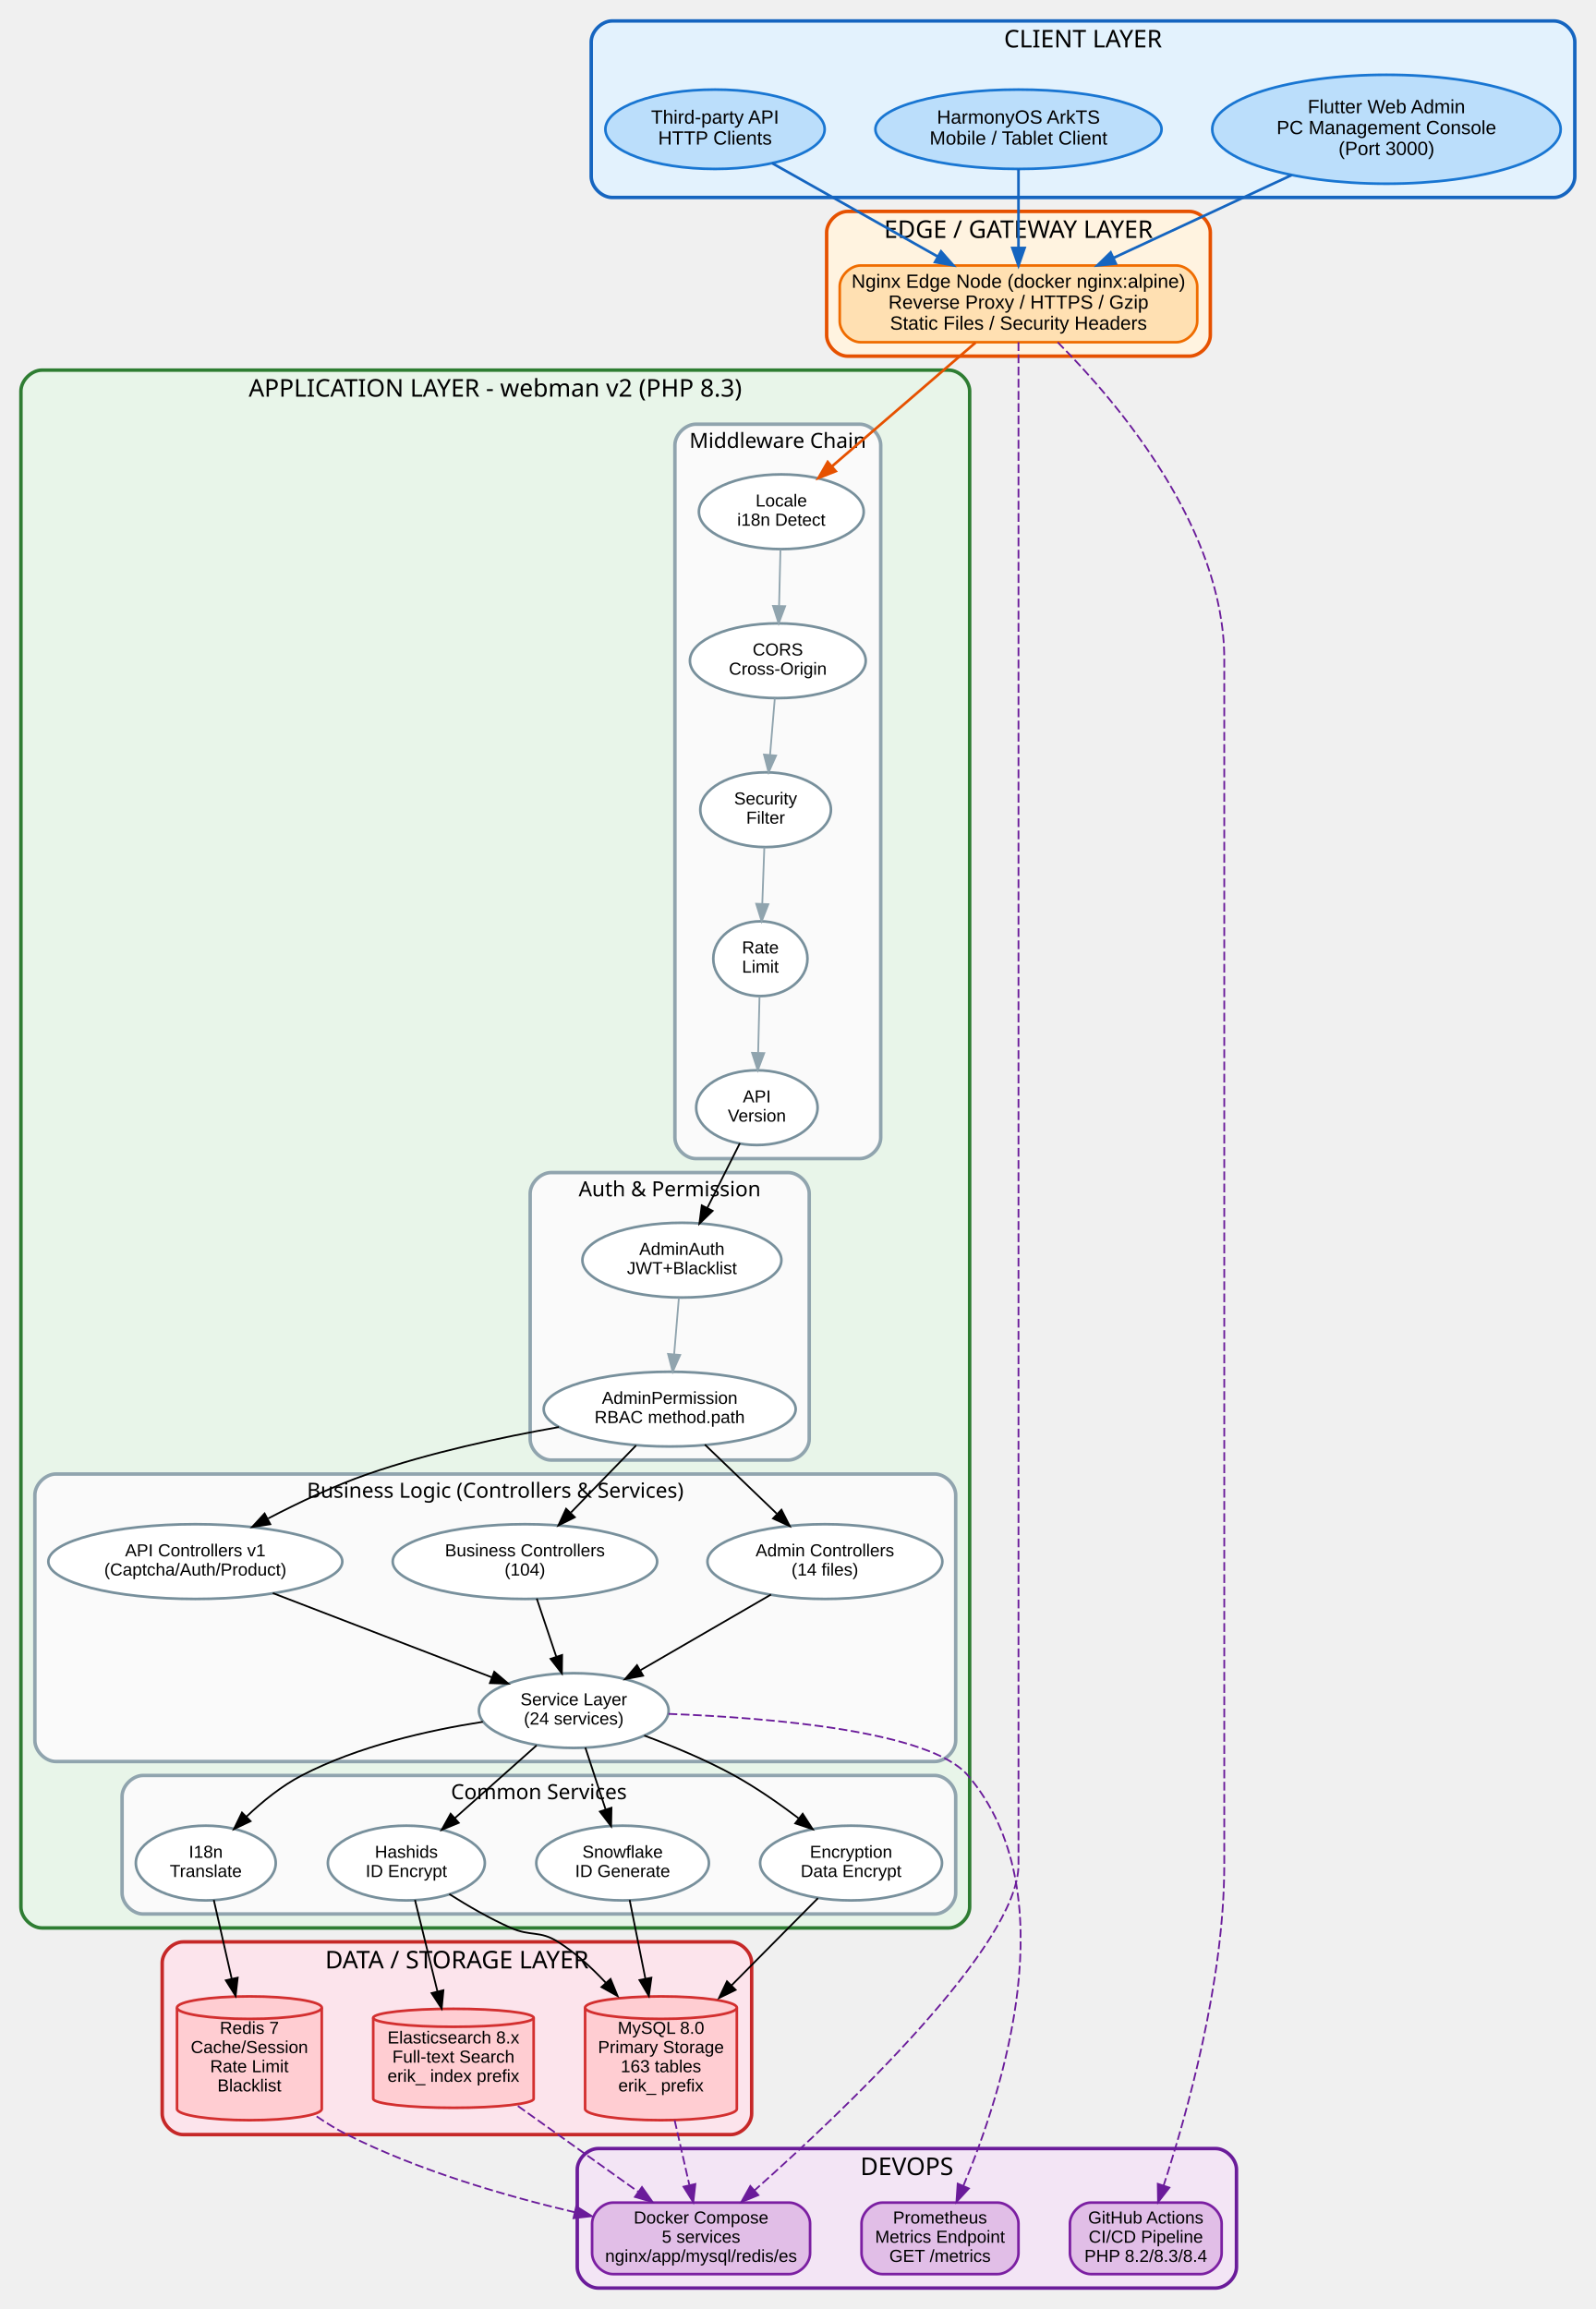
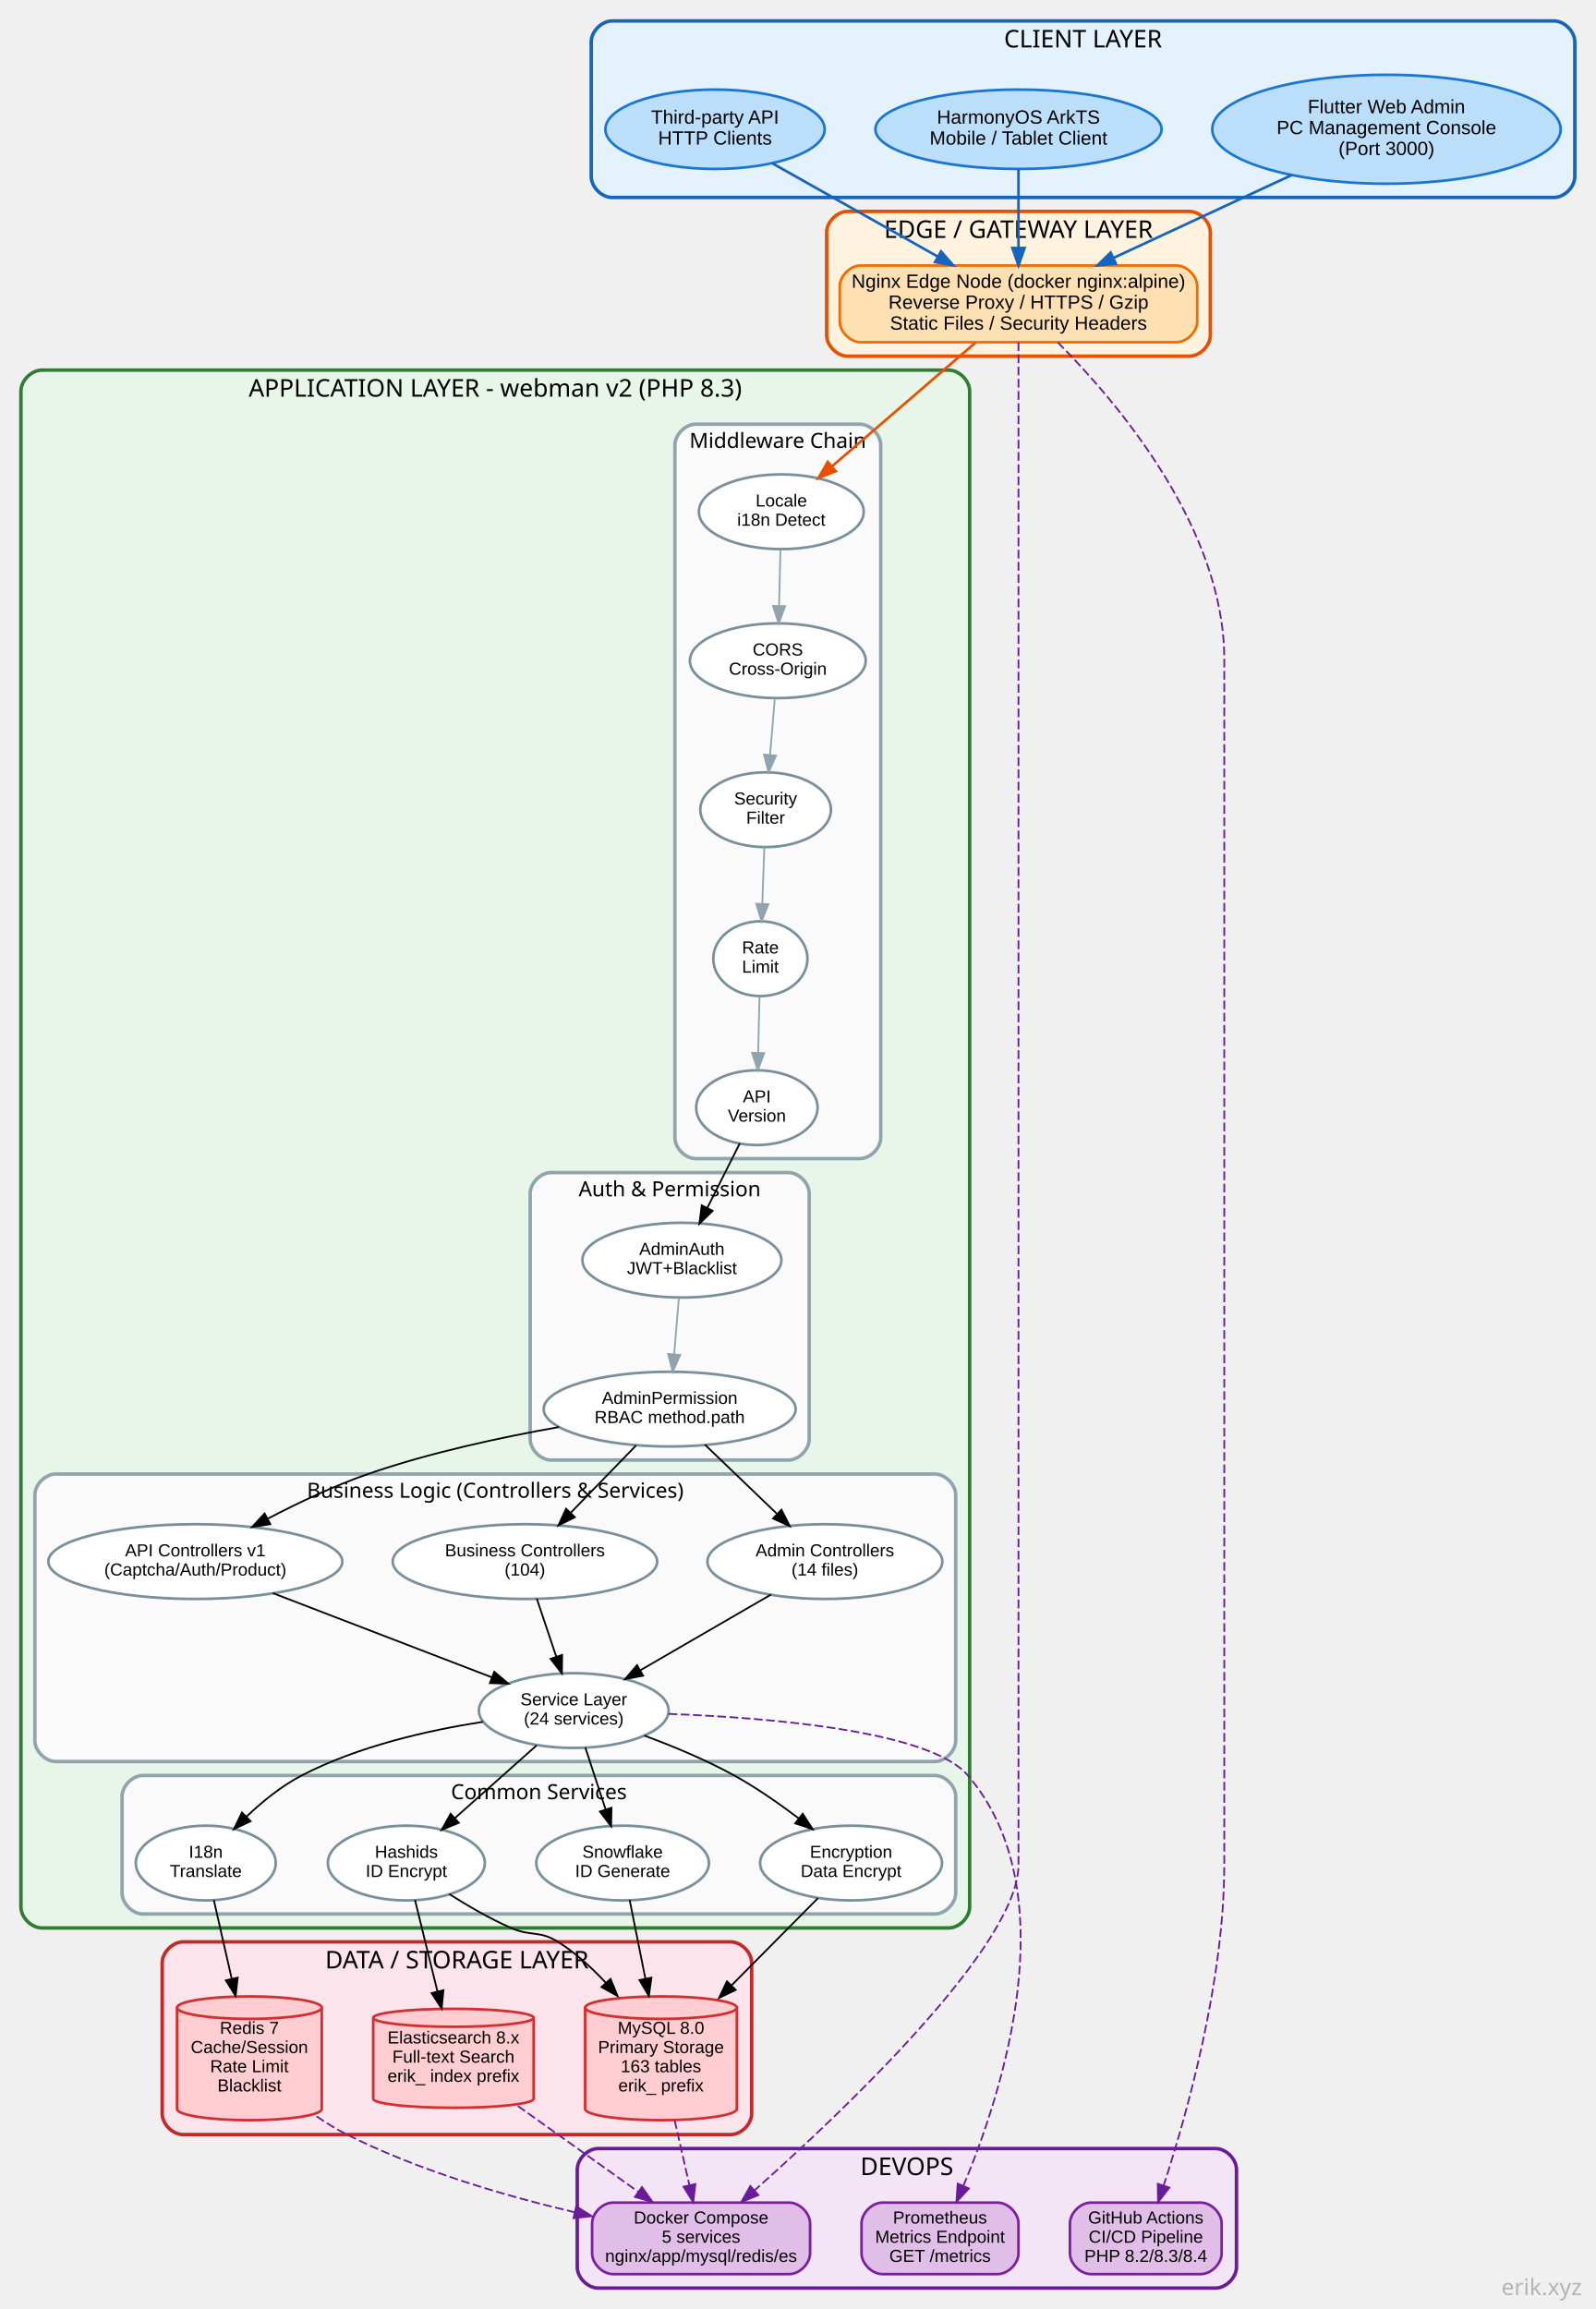
<svg xmlns="http://www.w3.org/2000/svg" width="915pt" height="1324pt" viewBox="0.00 0.00 915.00 1323.99">
  <g id="graph0" class="graph" transform="scale(1 1) rotate(0) translate(4 1319.99)">
    <g id="clust1" class="cluster">
      <path fill="#e3f2fd" stroke="#1565c0" stroke-width="2" d="M347,-1206.76C347,-1206.76 887,-1206.76 887,-1206.76 893,-1206.76 899,-1212.76 899,-1218.76 899,-1218.76 899,-1295.99 899,-1295.99 899,-1301.99 893,-1307.99 887,-1307.99 887,-1307.99 347,-1307.99 347,-1307.99 341,-1307.99 335,-1301.99 335,-1295.99 335,-1295.99 335,-1218.76 335,-1218.76 335,-1212.76 341,-1206.76 347,-1206.76" />
      <text text-anchor="middle" x="617" y="-1292.79" font-family="Arial Bold" font-size="14.00">CLIENT LAYER</text>
    </g>
    <g id="clust2" class="cluster">
      <path fill="#fff3e0" stroke="#e65100" stroke-width="2" d="M482,-1115.76C482,-1115.76 678,-1115.76 678,-1115.76 684,-1115.76 690,-1121.76 690,-1127.76 690,-1127.76 690,-1186.76 690,-1186.76 690,-1192.76 684,-1198.76 678,-1198.76 678,-1198.76 482,-1198.76 482,-1198.76 476,-1198.76 470,-1192.76 470,-1186.76 470,-1186.76 470,-1127.76 470,-1127.76 470,-1121.76 476,-1115.76 482,-1115.76" />
      <text text-anchor="middle" x="580" y="-1183.56" font-family="Arial Bold" font-size="14.00">EDGE / GATEWAY LAYER</text>
    </g>
    <g id="clust3" class="cluster">
      <path fill="#e8f5e9" stroke="#2e7d32" stroke-width="2" d="M20,-214.5C20,-214.5 540,-214.5 540,-214.5 546,-214.5 552,-220.5 552,-226.5 552,-226.5 552,-1095.76 552,-1095.76 552,-1101.76 546,-1107.76 540,-1107.76 540,-1107.76 20,-1107.76 20,-1107.76 14,-1107.76 8,-1101.76 8,-1095.76 8,-1095.76 8,-226.5 8,-226.5 8,-220.5 14,-214.5 20,-214.5" />
      <text text-anchor="middle" x="280" y="-1092.56" font-family="Arial Bold" font-size="14.00">APPLICATION LAYER - webman v2 (PHP 8.3)</text>
    </g>
    <g id="clust4" class="cluster">
      <path fill="#fafafa" stroke="#90a4ae" stroke-width="2" d="M395,-655.63C395,-655.63 489,-655.63 489,-655.63 495,-655.63 501,-661.63 501,-667.63 501,-667.63 501,-1064.76 501,-1064.76 501,-1070.76 495,-1076.76 489,-1076.76 489,-1076.76 395,-1076.76 395,-1076.76 389,-1076.76 383,-1070.76 383,-1064.76 383,-1064.76 383,-667.63 383,-667.63 383,-661.63 389,-655.63 395,-655.63" />
      <text text-anchor="middle" x="442" y="-1063.16" font-family="Arial Bold" font-size="12.00">Middleware Chain</text>
    </g>
    <g id="clust5" class="cluster">
      <path fill="#fafafa" stroke="#90a4ae" stroke-width="2" d="M312,-482.78C312,-482.78 448,-482.78 448,-482.78 454,-482.78 460,-488.78 460,-494.78 460,-494.78 460,-635.63 460,-635.63 460,-641.63 454,-647.63 448,-647.63 448,-647.63 312,-647.63 312,-647.63 306,-647.63 300,-641.63 300,-635.63 300,-635.63 300,-494.78 300,-494.78 300,-488.78 306,-482.78 312,-482.78" />
      <text text-anchor="middle" x="380" y="-634.03" font-family="Arial Bold" font-size="12.00">Auth &amp; Permission</text>
    </g>
    <g id="clust6" class="cluster">
      <path fill="#fafafa" stroke="#90a4ae" stroke-width="2" d="M28,-309.93C28,-309.93 532,-309.93 532,-309.93 538,-309.93 544,-315.93 544,-321.93 544,-321.93 544,-462.78 544,-462.78 544,-468.78 538,-474.78 532,-474.78 532,-474.78 28,-474.78 28,-474.78 22,-474.78 16,-468.78 16,-462.78 16,-462.78 16,-321.93 16,-321.93 16,-315.93 22,-309.93 28,-309.93" />
      <text text-anchor="middle" x="280" y="-461.18" font-family="Arial Bold" font-size="12.00">Business Logic (Controllers &amp; Services)</text>
    </g>
    <g id="clust7" class="cluster">
      <path fill="#fafafa" stroke="#90a4ae" stroke-width="2" d="M78,-222.5C78,-222.5 532,-222.5 532,-222.5 538,-222.5 544,-228.5 544,-234.5 544,-234.5 544,-289.93 544,-289.93 544,-295.93 538,-301.93 532,-301.93 532,-301.93 78,-301.93 78,-301.93 72,-301.93 66,-295.93 66,-289.93 66,-289.93 66,-234.5 66,-234.5 66,-228.5 72,-222.5 78,-222.5" />
      <text text-anchor="middle" x="305" y="-288.33" font-family="Arial Bold" font-size="12.00">Common Services</text>
    </g>
    <g id="clust8" class="cluster">
      <path fill="#fce4ec" stroke="#c62828" stroke-width="2" d="M101,-96C101,-96 415,-96 415,-96 421,-96 427,-102 427,-108 427,-108 427,-194.5 427,-194.5 427,-200.5 421,-206.5 415,-206.5 415,-206.5 101,-206.5 101,-206.5 95,-206.5 89,-200.5 89,-194.5 89,-194.5 89,-108 89,-108 89,-102 95,-96 101,-96" />
      <text text-anchor="middle" x="258" y="-191.3" font-family="Arial Bold" font-size="14.00">DATA / STORAGE LAYER</text>
    </g>
    <g id="clust9" class="cluster">
      <path fill="#f3e5f5" stroke="#6a1b9a" stroke-width="2" d="M339,-8C339,-8 693,-8 693,-8 699,-8 705,-14 705,-20 705,-20 705,-76 705,-76 705,-82 699,-88 693,-88 693,-88 339,-88 339,-88 333,-88 327,-82 327,-76 327,-76 327,-20 327,-20 327,-14 333,-8 339,-8" />
      <text text-anchor="middle" x="516" y="-72.8" font-family="Arial Bold" font-size="14.00">DEVOPS</text>
    </g>
    <g id="node1" class="node">
      <ellipse fill="#bbdefb" stroke="#1976d2" stroke-width="1.5" cx="791" cy="-1245.88" rx="99.9" ry="31.23" />
      <text text-anchor="middle" x="791" y="-1255.08" font-family="Arial" font-size="11.00">Flutter Web Admin</text>
      <text text-anchor="middle" x="791" y="-1243.08" font-family="Arial" font-size="11.00">PC Management Console</text>
      <text text-anchor="middle" x="791" y="-1231.08" font-family="Arial" font-size="11.00">(Port 3000)</text>
    </g>
    <g id="node4" class="node">
      <path fill="#ffe0b2" stroke="#ef6c00" stroke-width="1.5" d="M670.5,-1167.76C670.5,-1167.76 489.5,-1167.76 489.5,-1167.76 483.5,-1167.76 477.5,-1161.76 477.5,-1155.76 477.5,-1155.76 477.5,-1135.76 477.5,-1135.76 477.5,-1129.76 483.5,-1123.76 489.5,-1123.76 489.5,-1123.76 670.5,-1123.76 670.5,-1123.76 676.5,-1123.76 682.5,-1129.76 682.5,-1135.76 682.5,-1135.76 682.5,-1155.76 682.5,-1155.76 682.5,-1161.76 676.5,-1167.76 670.5,-1167.76" />
      <text text-anchor="middle" x="580" y="-1154.96" font-family="Arial" font-size="11.00">Nginx Edge Node (docker nginx:alpine)</text>
      <text text-anchor="middle" x="580" y="-1142.96" font-family="Arial" font-size="11.00">Reverse Proxy / HTTPS / Gzip</text>
      <text text-anchor="middle" x="580" y="-1130.96" font-family="Arial" font-size="11.00">Static Files / Security Headers</text>
    </g>
    <g id="edge17" class="edge">
      <path fill="none" stroke="#1565c0" stroke-width="1.5" d="M736.66,-1219.61C705.35,-1205.05 666.09,-1186.8 634.71,-1172.21" />
      <polygon fill="#1565c0" stroke="#1565c0" stroke-width="1.5" points="635.79,-1168.85 625.25,-1167.8 632.84,-1175.19 635.79,-1168.85" />
    </g>
    <g id="node2" class="node">
      <ellipse fill="#bbdefb" stroke="#1976d2" stroke-width="1.5" cx="580" cy="-1245.88" rx="82.05" ry="22.76" />
      <text text-anchor="middle" x="580" y="-1249.08" font-family="Arial" font-size="11.00">HarmonyOS ArkTS</text>
      <text text-anchor="middle" x="580" y="-1237.08" font-family="Arial" font-size="11.00">Mobile / Tablet Client</text>
    </g>
    <g id="edge18" class="edge">
      <path fill="none" stroke="#1565c0" stroke-width="1.5" d="M580,-1223.1C580,-1209.84 580,-1192.67 580,-1177.98" />
      <polygon fill="#1565c0" stroke="#1565c0" stroke-width="1.5" points="583.5,-1177.8 580,-1167.8 576.5,-1177.8 583.5,-1177.8" />
    </g>
    <g id="node3" class="node">
      <ellipse fill="#bbdefb" stroke="#1976d2" stroke-width="1.5" cx="406" cy="-1245.88" rx="62.87" ry="22.76" />
      <text text-anchor="middle" x="406" y="-1249.08" font-family="Arial" font-size="11.00">Third-party API</text>
      <text text-anchor="middle" x="406" y="-1237.08" font-family="Arial" font-size="11.00">HTTP Clients</text>
    </g>
    <g id="edge19" class="edge">
      <path fill="none" stroke="#1565c0" stroke-width="1.5" d="M438.73,-1226.42C465.49,-1211.33 503.67,-1189.81 533.59,-1172.93" />
      <polygon fill="#1565c0" stroke="#1565c0" stroke-width="1.5" points="535.59,-1175.82 542.59,-1167.86 532.16,-1169.72 535.59,-1175.82" />
    </g>
    <g id="node5" class="node">
      <ellipse fill="#ffffff" stroke="#78909c" stroke-width="1.5" cx="444" cy="-1026.55" rx="47.25" ry="21.43" />
      <text text-anchor="middle" x="444" y="-1029.55" font-family="Arial" font-size="10.00">Locale</text>
      <text text-anchor="middle" x="444" y="-1018.55" font-family="Arial" font-size="10.00">i18n Detect</text>
    </g>
    <g id="edge20" class="edge">
      <path fill="none" stroke="#e65100" stroke-width="1.5" d="M555.37,-1123.54C532.26,-1103.62 497.69,-1073.82 473.2,-1052.72" />
      <polygon fill="#e65100" stroke="#e65100" stroke-width="1.5" points="475.18,-1049.8 465.32,-1045.92 470.61,-1055.1 475.18,-1049.8" />
    </g>
    <g id="node23" class="node">
      <path fill="#e1bee7" stroke="#7b1fa2" stroke-width="1.5" d="M684.5,-57C684.5,-57 621.5,-57 621.5,-57 615.5,-57 609.5,-51 609.5,-45 609.5,-45 609.5,-28 609.5,-28 609.5,-22 615.5,-16 621.5,-16 621.5,-16 684.5,-16 684.5,-16 690.5,-16 696.5,-22 696.5,-28 696.5,-28 696.5,-45 696.5,-45 696.5,-51 690.5,-57 684.5,-57" />
      <text text-anchor="middle" x="653" y="-45" font-family="Arial" font-size="10.00">GitHub Actions</text>
      <text text-anchor="middle" x="653" y="-34" font-family="Arial" font-size="10.00">CI/CD Pipeline</text>
      <text text-anchor="middle" x="653" y="-23" font-family="Arial" font-size="10.00">PHP 8.2/8.3/8.4</text>
    </g>
    <g id="edge26" class="edge">
      <path fill="none" stroke="#6a1b9a" stroke-dasharray="5,2" d="M602.47,-1123.75C636.71,-1089.33 698,-1017.24 698,-942.12 698,-942.12 698,-942.12 698,-250.71 698,-183.75 676.49,-107.46 663.21,-66.75" />
      <polygon fill="#6a1b9a" stroke="#6a1b9a" points="666.51,-65.58 660.03,-57.2 659.87,-67.79 666.51,-65.58" />
    </g>
    <g id="node24" class="node">
      <path fill="#e1bee7" stroke="#7b1fa2" stroke-width="1.5" d="M448.5,-57C448.5,-57 347.5,-57 347.5,-57 341.5,-57 335.5,-51 335.5,-45 335.5,-45 335.5,-28 335.5,-28 335.5,-22 341.5,-16 347.5,-16 347.5,-16 448.5,-16 448.5,-16 454.5,-16 460.5,-22 460.5,-28 460.5,-28 460.5,-45 460.5,-45 460.5,-51 454.5,-57 448.5,-57" />
      <text text-anchor="middle" x="398" y="-45" font-family="Arial" font-size="10.00">Docker Compose</text>
      <text text-anchor="middle" x="398" y="-34" font-family="Arial" font-size="10.00">5 services</text>
      <text text-anchor="middle" x="398" y="-23" font-family="Arial" font-size="10.00">nginx/app/mysql/redis/es</text>
    </g>
    <g id="edge27" class="edge">
      <path fill="none" stroke="#6a1b9a" stroke-dasharray="5,2" d="M580,-1123.76C580,-1086.96 580,-1008.44 580,-942.12 580,-942.12 580,-942.12 580,-250.71 580,-204.65 480.5,-110.14 428.64,-64.01" />
      <polygon fill="#6a1b9a" stroke="#6a1b9a" points="430.86,-61.3 421.05,-57.3 426.23,-66.55 430.86,-61.3" />
    </g>
    <g id="node6" class="node">
      <ellipse fill="#ffffff" stroke="#78909c" stroke-width="1.5" cx="442" cy="-941.12" rx="50.41" ry="21.43" />
      <text text-anchor="middle" x="442" y="-944.12" font-family="Arial" font-size="10.00">CORS</text>
      <text text-anchor="middle" x="442" y="-933.12" font-family="Arial" font-size="10.00">Cross-Origin</text>
    </g>
    <g id="edge1" class="edge">
      <path fill="none" stroke="#90a4ae" d="M443.51,-1004.93C443.27,-995.23 442.99,-983.47 442.73,-972.76" />
      <polygon fill="#90a4ae" stroke="#90a4ae" points="446.23,-972.42 442.49,-962.51 439.23,-972.59 446.23,-972.42" />
    </g>
    <g id="node7" class="node">
      <ellipse fill="#ffffff" stroke="#78909c" stroke-width="1.5" cx="435" cy="-855.7" rx="37.45" ry="21.43" />
      <text text-anchor="middle" x="435" y="-858.7" font-family="Arial" font-size="10.00">Security</text>
      <text text-anchor="middle" x="435" y="-847.7" font-family="Arial" font-size="10.00">Filter</text>
    </g>
    <g id="edge2" class="edge">
      <path fill="none" stroke="#90a4ae" d="M440.27,-919.5C439.46,-909.8 438.47,-898.04 437.57,-887.33" />
      <polygon fill="#90a4ae" stroke="#90a4ae" points="441.03,-886.76 436.71,-877.08 434.06,-887.34 441.03,-886.76" />
    </g>
    <g id="node8" class="node">
      <ellipse fill="#ffffff" stroke="#78909c" stroke-width="1.5" cx="432" cy="-770.27" rx="27" ry="21.43" />
      <text text-anchor="middle" x="432" y="-773.27" font-family="Arial" font-size="10.00">Rate</text>
      <text text-anchor="middle" x="432" y="-762.27" font-family="Arial" font-size="10.00">Limit</text>
    </g>
    <g id="edge3" class="edge">
      <path fill="none" stroke="#90a4ae" d="M434.26,-834.08C433.91,-824.38 433.49,-812.61 433.1,-801.9" />
      <polygon fill="#90a4ae" stroke="#90a4ae" points="436.59,-801.52 432.73,-791.66 429.59,-801.78 436.59,-801.52" />
    </g>
    <g id="node9" class="node">
      <ellipse fill="#ffffff" stroke="#78909c" stroke-width="1.5" cx="430" cy="-684.85" rx="34.8" ry="21.43" />
      <text text-anchor="middle" x="430" y="-687.85" font-family="Arial" font-size="10.00">API</text>
      <text text-anchor="middle" x="430" y="-676.85" font-family="Arial" font-size="10.00">Version</text>
    </g>
    <g id="edge4" class="edge">
      <path fill="none" stroke="#90a4ae" d="M431.51,-748.65C431.27,-738.95 430.99,-727.19 430.73,-716.48" />
      <polygon fill="#90a4ae" stroke="#90a4ae" points="434.23,-716.14 430.49,-706.23 427.23,-716.31 434.23,-716.14" />
    </g>
    <g id="node10" class="node">
      <ellipse fill="#ffffff" stroke="#78909c" stroke-width="1.5" cx="387" cy="-597.42" rx="57.05" ry="21.43" />
      <text text-anchor="middle" x="387" y="-600.42" font-family="Arial" font-size="10.00">AdminAuth</text>
      <text text-anchor="middle" x="387" y="-589.42" font-family="Arial" font-size="10.00">JWT+Blacklist</text>
    </g>
    <g id="edge6" class="edge">
      <path fill="none" stroke="black" d="M420.24,-664.46C414.71,-653.48 407.69,-639.52 401.53,-627.28" />
      <polygon fill="black" stroke="black" points="404.64,-625.68 397.02,-618.32 398.39,-628.83 404.64,-625.68" />
    </g>
    <g id="node11" class="node">
      <ellipse fill="#ffffff" stroke="#78909c" stroke-width="1.5" cx="380" cy="-511.99" rx="72.25" ry="21.43" />
      <text text-anchor="middle" x="380" y="-514.99" font-family="Arial" font-size="10.00">AdminPermission</text>
      <text text-anchor="middle" x="380" y="-503.99" font-family="Arial" font-size="10.00">RBAC method.path</text>
    </g>
    <g id="edge5" class="edge">
      <path fill="none" stroke="#90a4ae" d="M385.27,-575.8C384.46,-566.1 383.47,-554.34 382.57,-543.62" />
      <polygon fill="#90a4ae" stroke="#90a4ae" points="386.03,-543.05 381.71,-533.38 379.06,-543.64 386.03,-543.05" />
    </g>
    <g id="node12" class="node">
      <ellipse fill="#ffffff" stroke="#78909c" stroke-width="1.5" cx="469" cy="-424.57" rx="67.35" ry="21.43" />
      <text text-anchor="middle" x="469" y="-427.57" font-family="Arial" font-size="10.00">Admin Controllers</text>
      <text text-anchor="middle" x="469" y="-416.57" font-family="Arial" font-size="10.00">(14 files)</text>
    </g>
    <g id="edge7" class="edge">
      <path fill="none" stroke="black" d="M400.2,-491.61C412.37,-479.92 428.05,-464.87 441.36,-452.09" />
      <polygon fill="black" stroke="black" points="444.09,-454.32 448.88,-444.87 439.25,-449.27 444.09,-454.32" />
    </g>
    <g id="node13" class="node">
      <ellipse fill="#ffffff" stroke="#78909c" stroke-width="1.5" cx="297" cy="-424.57" rx="75.82" ry="21.43" />
      <text text-anchor="middle" x="297" y="-427.57" font-family="Arial" font-size="10.00">Business Controllers</text>
      <text text-anchor="middle" x="297" y="-416.57" font-family="Arial" font-size="10.00">(104)</text>
    </g>
    <g id="edge8" class="edge">
      <path fill="none" stroke="black" d="M360.75,-491.18C349.65,-479.75 335.52,-465.22 323.4,-452.73" />
      <polygon fill="black" stroke="black" points="325.62,-450.01 316.15,-445.27 320.6,-454.88 325.62,-450.01" />
    </g>
    <g id="node15" class="node">
      <ellipse fill="#ffffff" stroke="#78909c" stroke-width="1.5" cx="108" cy="-424.57" rx="84.29" ry="21.43" />
      <text text-anchor="middle" x="108" y="-427.57" font-family="Arial" font-size="10.00">API Controllers v1</text>
      <text text-anchor="middle" x="108" y="-416.57" font-family="Arial" font-size="10.00">(Captcha/Auth/Product)</text>
    </g>
    <g id="edge9" class="edge">
      <path fill="none" stroke="black" d="M316.49,-501.7C283.32,-495.85 242.37,-487.05 207,-474.78 187.57,-468.04 167.06,-458.32 149.78,-449.3" />
      <polygon fill="black" stroke="black" points="151.01,-445.99 140.54,-444.38 147.72,-452.16 151.01,-445.99" />
    </g>
    <g id="node14" class="node">
      <ellipse fill="#ffffff" stroke="#78909c" stroke-width="1.5" cx="325" cy="-339.14" rx="54.39" ry="21.43" />
      <text text-anchor="middle" x="325" y="-342.14" font-family="Arial" font-size="10.00">Service Layer</text>
      <text text-anchor="middle" x="325" y="-331.14" font-family="Arial" font-size="10.00">(24 services)</text>
    </g>
    <g id="edge10" class="edge">
      <path fill="none" stroke="black" d="M438.11,-405.67C416.22,-392.99 386.71,-375.89 363.32,-362.34" />
      <polygon fill="black" stroke="black" points="364.77,-359.14 354.37,-357.15 361.26,-365.19 364.77,-359.14" />
    </g>
    <g id="edge11" class="edge">
      <path fill="none" stroke="black" d="M303.78,-403.37C307.12,-393.4 311.23,-381.18 314.93,-370.14" />
      <polygon fill="black" stroke="black" points="318.32,-371.03 318.19,-360.44 311.69,-368.8 318.32,-371.03" />
    </g>
    <g id="node16" class="node">
      <ellipse fill="#ffffff" stroke="#78909c" stroke-width="1.5" cx="229" cy="-251.71" rx="45.01" ry="21.43" />
      <text text-anchor="middle" x="229" y="-254.71" font-family="Arial" font-size="10.00">Hashids</text>
      <text text-anchor="middle" x="229" y="-243.71" font-family="Arial" font-size="10.00">ID Encrypt</text>
    </g>
    <g id="edge13" class="edge">
      <path fill="none" stroke="black" d="M303.69,-319.18C289.86,-306.87 271.7,-290.71 256.75,-277.4" />
      <polygon fill="black" stroke="black" points="259.06,-274.77 249.26,-270.74 254.4,-280 259.06,-274.77" />
    </g>
    <g id="node17" class="node">
      <ellipse fill="#ffffff" stroke="#78909c" stroke-width="1.5" cx="353" cy="-251.71" rx="49.49" ry="21.43" />
      <text text-anchor="middle" x="353" y="-254.71" font-family="Arial" font-size="10.00">Snowflake</text>
      <text text-anchor="middle" x="353" y="-243.71" font-family="Arial" font-size="10.00">ID Generate</text>
    </g>
    <g id="edge14" class="edge">
      <path fill="none" stroke="black" d="M331.64,-317.89C335.09,-307.36 339.38,-294.28 343.2,-282.61" />
      <polygon fill="black" stroke="black" points="346.62,-283.41 346.41,-272.81 339.97,-281.23 346.62,-283.41" />
    </g>
    <g id="node18" class="node">
      <ellipse fill="#ffffff" stroke="#78909c" stroke-width="1.5" cx="484" cy="-251.71" rx="52.15" ry="21.43" />
      <text text-anchor="middle" x="484" y="-254.71" font-family="Arial" font-size="10.00">Encryption</text>
      <text text-anchor="middle" x="484" y="-243.71" font-family="Arial" font-size="10.00">Data Encrypt</text>
    </g>
    <g id="edge15" class="edge">
      <path fill="none" stroke="black" d="M365.42,-324.8C381.86,-318.73 400.77,-310.88 417,-301.93 429.69,-294.92 442.73,-285.84 453.9,-277.39" />
      <polygon fill="black" stroke="black" points="456.26,-279.99 462.03,-271.1 451.98,-274.45 456.26,-279.99" />
    </g>
    <g id="node19" class="node">
      <ellipse fill="#ffffff" stroke="#78909c" stroke-width="1.5" cx="114" cy="-251.71" rx="40.11" ry="21.43" />
      <text text-anchor="middle" x="114" y="-254.71" font-family="Arial" font-size="10.00">I18n</text>
      <text text-anchor="middle" x="114" y="-243.71" font-family="Arial" font-size="10.00">Translate</text>
    </g>
    <g id="edge16" class="edge">
      <path fill="none" stroke="black" d="M272.86,-332.68C241.42,-327.8 201.32,-318.71 169,-301.93 157.45,-295.93 146.41,-286.94 137.29,-278.29" />
      <polygon fill="black" stroke="black" points="139.68,-275.72 130.11,-271.16 134.75,-280.69 139.68,-275.72" />
    </g>
    <g id="node25" class="node">
      <path fill="#e1bee7" stroke="#7b1fa2" stroke-width="1.5" d="M568,-57C568,-57 502,-57 502,-57 496,-57 490,-51 490,-45 490,-45 490,-28 490,-28 490,-22 496,-16 502,-16 502,-16 568,-16 568,-16 574,-16 580,-22 580,-28 580,-28 580,-45 580,-45 580,-51 574,-57 568,-57" />
      <text text-anchor="middle" x="535" y="-45" font-family="Arial" font-size="10.00">Prometheus</text>
      <text text-anchor="middle" x="535" y="-34" font-family="Arial" font-size="10.00">Metrics Endpoint</text>
      <text text-anchor="middle" x="535" y="-23" font-family="Arial" font-size="10.00">GET /metrics</text>
    </g>
    <g id="edge28" class="edge">
      <path fill="none" stroke="#6a1b9a" stroke-dasharray="5,2" d="M379.35,-337.24C439.05,-334.96 529.38,-327.29 551,-301.93 608.16,-234.88 570.81,-120.1 548.39,-66.57" />
      <polygon fill="#6a1b9a" stroke="#6a1b9a" points="551.57,-65.12 544.4,-57.32 545.14,-67.88 551.57,-65.12" />
    </g>
    <g id="edge12" class="edge">
      <path fill="none" stroke="black" d="M152.44,-406.48C188.97,-392.44 240.61,-372.58 277.87,-358.26" />
      <polygon fill="black" stroke="black" points="279.41,-361.42 287.49,-354.56 276.9,-354.88 279.41,-361.42" />
    </g>
    <g id="node20" class="node">
      <path fill="#ffcdd2" stroke="#d32f2f" stroke-width="1.5" d="M418.5,-168.8C418.5,-172.36 399,-175.25 375,-175.25 351,-175.25 331.5,-172.36 331.5,-168.8 331.5,-168.8 331.5,-110.7 331.5,-110.7 331.5,-107.14 351,-104.25 375,-104.25 399,-104.25 418.5,-107.14 418.5,-110.7 418.5,-110.7 418.5,-168.8 418.5,-168.8" />
      <path fill="none" stroke="#d32f2f" stroke-width="1.5" d="M418.5,-168.8C418.5,-165.24 399,-162.34 375,-162.34 351,-162.34 331.5,-165.24 331.5,-168.8" />
      <text text-anchor="middle" x="375" y="-153.75" font-family="Arial" font-size="10.00">MySQL 8.0</text>
      <text text-anchor="middle" x="375" y="-142.75" font-family="Arial" font-size="10.00">Primary Storage</text>
      <text text-anchor="middle" x="375" y="-131.75" font-family="Arial" font-size="10.00">163 tables</text>
      <text text-anchor="middle" x="375" y="-120.75" font-family="Arial" font-size="10.00">erik_ prefix</text>
    </g>
    <g id="edge21" class="edge">
      <path fill="none" stroke="black" d="M253.63,-233.9C264.19,-227.21 276.87,-219.85 289,-214.5 300.45,-209.45 305.42,-213.19 316,-206.5 325.93,-200.22 335.19,-191.82 343.31,-183.12" />
      <polygon fill="black" stroke="black" points="346.1,-185.25 350.13,-175.45 340.87,-180.6 346.1,-185.25" />
    </g>
    <g id="node22" class="node">
      <path fill="#ffcdd2" stroke="#d32f2f" stroke-width="1.5" d="M302,-162.97C302,-165.81 281.38,-168.13 256,-168.13 230.62,-168.13 210,-165.81 210,-162.97 210,-162.97 210,-116.53 210,-116.53 210,-113.69 230.62,-111.37 256,-111.37 281.38,-111.37 302,-113.69 302,-116.53 302,-116.53 302,-162.97 302,-162.97" />
      <path fill="none" stroke="#d32f2f" stroke-width="1.5" d="M302,-162.97C302,-160.12 281.38,-157.81 256,-157.81 230.62,-157.81 210,-160.12 210,-162.97" />
      <text text-anchor="middle" x="256" y="-148.25" font-family="Arial" font-size="10.00">Elasticsearch 8.x</text>
      <text text-anchor="middle" x="256" y="-137.25" font-family="Arial" font-size="10.00">Full-text Search</text>
      <text text-anchor="middle" x="256" y="-126.25" font-family="Arial" font-size="10.00">erik_ index prefix</text>
    </g>
    <g id="edge24" class="edge">
      <path fill="none" stroke="black" d="M233.95,-230.54C237.54,-215.93 242.5,-195.74 246.8,-178.2" />
      <polygon fill="black" stroke="black" points="250.26,-178.79 249.25,-168.25 243.47,-177.12 250.26,-178.79" />
    </g>
    <g id="edge22" class="edge">
      <path fill="none" stroke="black" d="M357.04,-230.54C359.56,-217.93 362.91,-201.16 366.04,-185.54" />
      <polygon fill="black" stroke="black" points="369.52,-185.98 368.05,-175.49 362.66,-184.61 369.52,-185.98" />
    </g>
    <g id="edge23" class="edge">
      <path fill="none" stroke="black" d="M465.01,-231.56C451.35,-217.78 432.41,-198.67 415.43,-181.54" />
      <polygon fill="black" stroke="black" points="417.82,-178.98 408.3,-174.34 412.85,-183.91 417.82,-178.98" />
    </g>
    <g id="node21" class="node">
      <path fill="#ffcdd2" stroke="#d32f2f" stroke-width="1.5" d="M180.5,-168.8C180.5,-172.36 161.9,-175.25 139,-175.25 116.1,-175.25 97.5,-172.36 97.5,-168.8 97.5,-168.8 97.5,-110.7 97.5,-110.7 97.5,-107.14 116.1,-104.25 139,-104.25 161.9,-104.25 180.5,-107.14 180.5,-110.7 180.5,-110.7 180.5,-168.8 180.5,-168.8" />
      <path fill="none" stroke="#d32f2f" stroke-width="1.5" d="M180.5,-168.8C180.5,-165.24 161.9,-162.34 139,-162.34 116.1,-162.34 97.5,-165.24 97.5,-168.8" />
      <text text-anchor="middle" x="139" y="-153.75" font-family="Arial" font-size="10.00">Redis 7</text>
      <text text-anchor="middle" x="139" y="-142.75" font-family="Arial" font-size="10.00">Cache/Session</text>
      <text text-anchor="middle" x="139" y="-131.75" font-family="Arial" font-size="10.00">Rate Limit</text>
      <text text-anchor="middle" x="139" y="-120.75" font-family="Arial" font-size="10.00">Blacklist</text>
    </g>
    <g id="edge25" class="edge">
      <path fill="none" stroke="black" d="M118.59,-230.54C121.45,-217.93 125.26,-201.16 128.82,-185.54" />
      <polygon fill="black" stroke="black" points="132.3,-186.01 131.1,-175.49 125.47,-184.46 132.3,-186.01" />
    </g>
    <g id="edge29" class="edge">
      <path fill="none" stroke="#6a1b9a" stroke-dasharray="5,2" d="M382.85,-104.19C385.58,-92.17 388.62,-78.81 391.25,-67.21" />
      <polygon fill="#6a1b9a" stroke="#6a1b9a" points="394.73,-67.68 393.53,-57.16 387.91,-66.13 394.73,-67.68" />
    </g>
    <g id="edge30" class="edge">
      <path fill="none" stroke="#6a1b9a" stroke-dasharray="5,2" d="M177.56,-106.45C183.2,-102.59 189.1,-98.97 195,-96 236.07,-75.33 285.61,-60.87 325.46,-51.5" />
      <polygon fill="#6a1b9a" stroke="#6a1b9a" points="326.41,-54.88 335.37,-49.23 324.84,-48.05 326.41,-54.88" />
    </g>
    <g id="edge31" class="edge">
      <path fill="none" stroke="#6a1b9a" stroke-dasharray="5,2" d="M292.94,-112.41C314.17,-97.27 340.73,-78.33 361.84,-63.29" />
      <polygon fill="#6a1b9a" stroke="#6a1b9a" points="364.11,-65.96 370.22,-57.31 360.05,-60.26 364.11,-65.96" />
    </g>
  </g>
+   <text x="907" y="1316" font-size="13" fill="rgba(0,0,0,0.25)" font-family="sans-serif" text-anchor="end">erik.xyz</text>
</svg>
